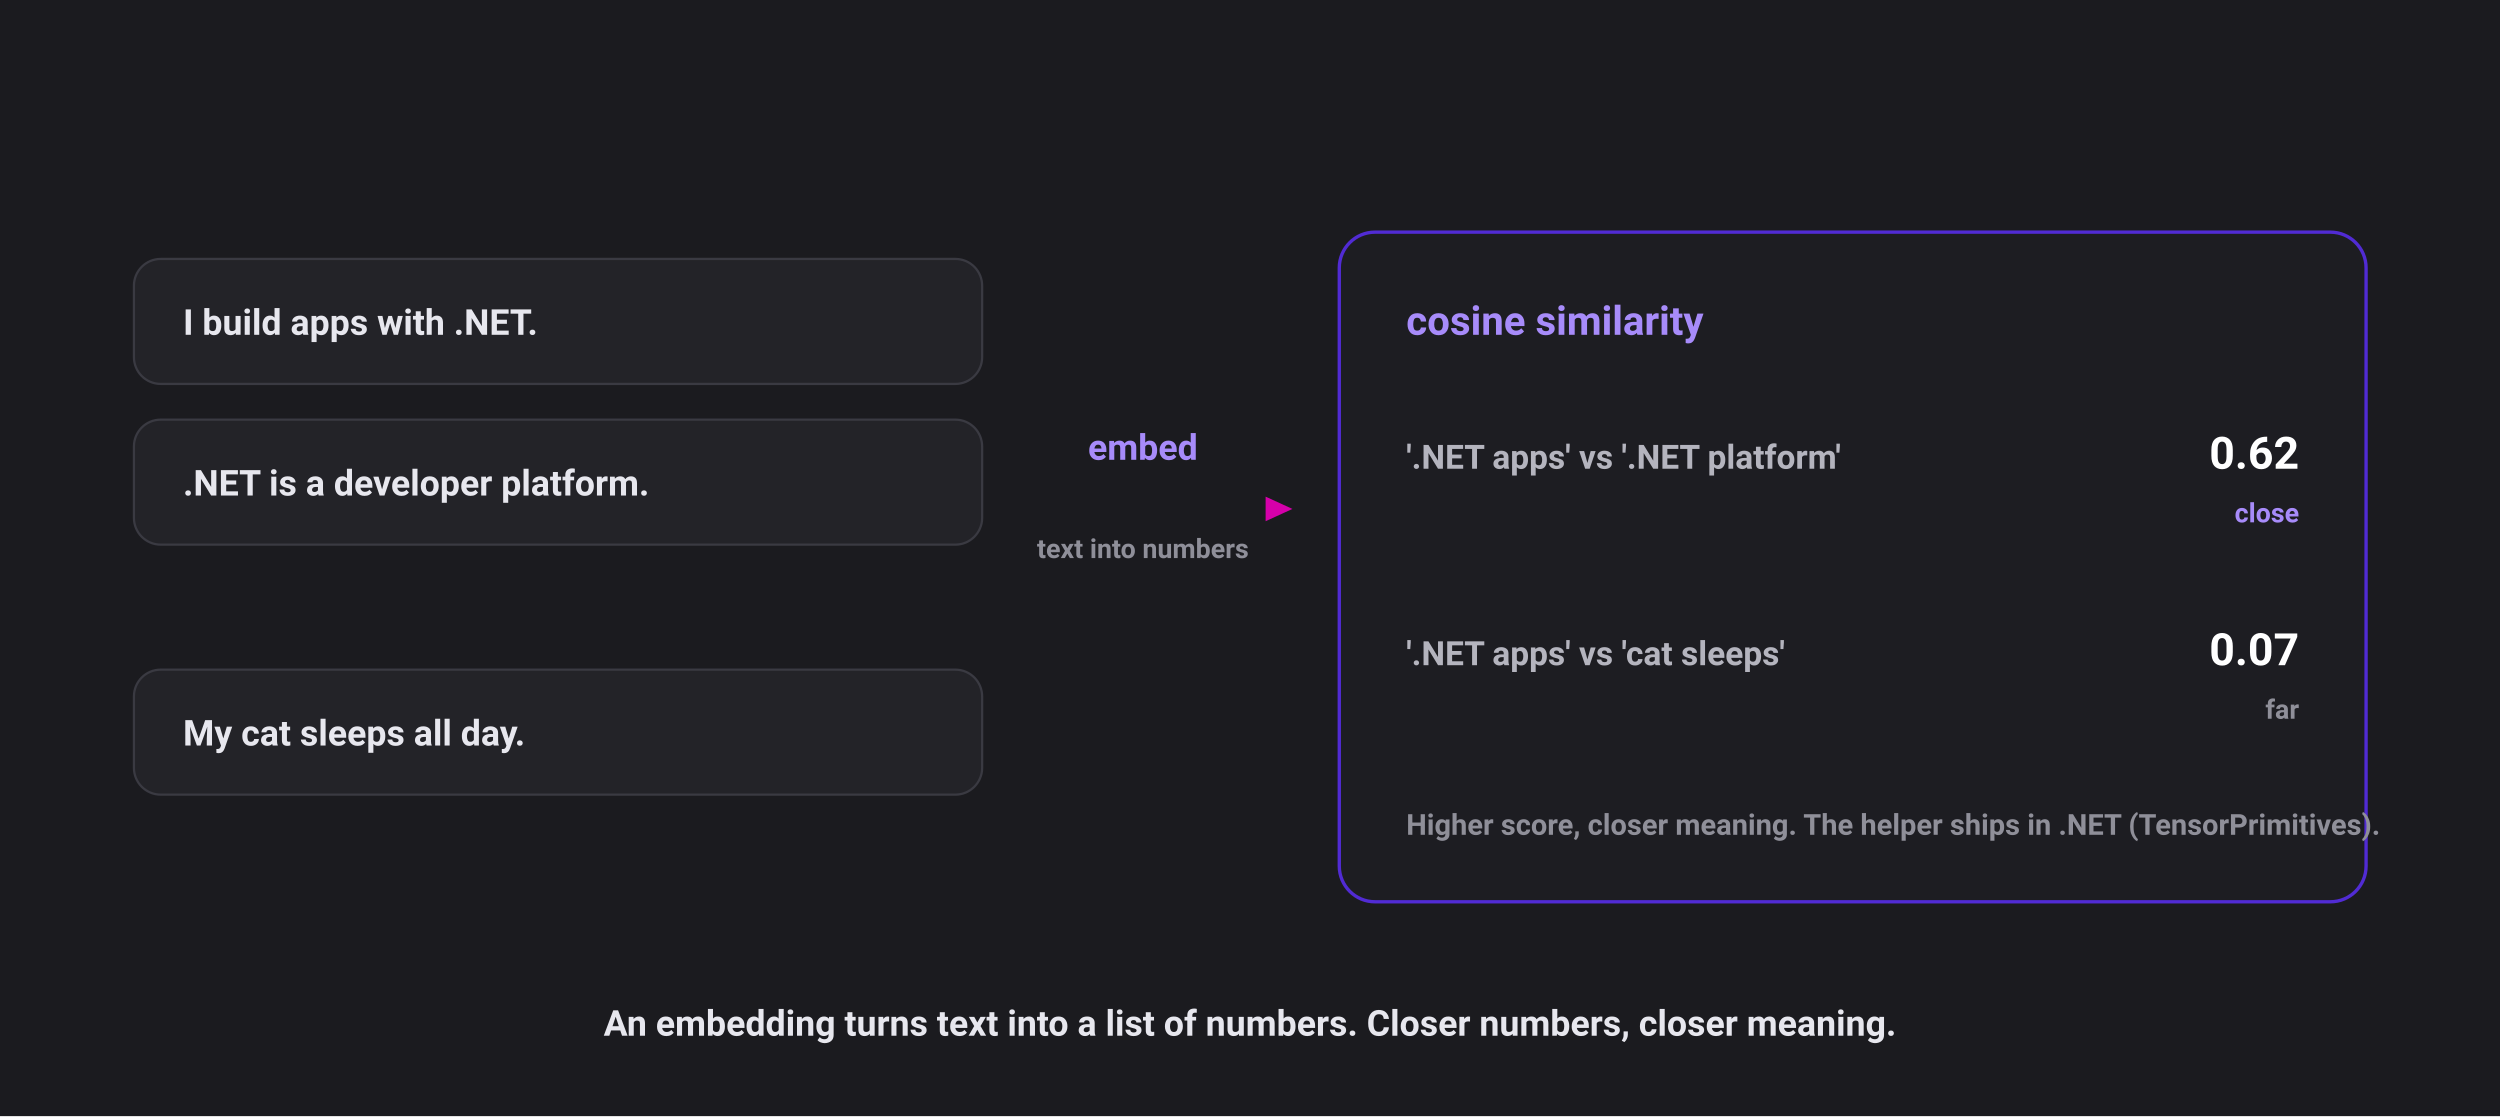
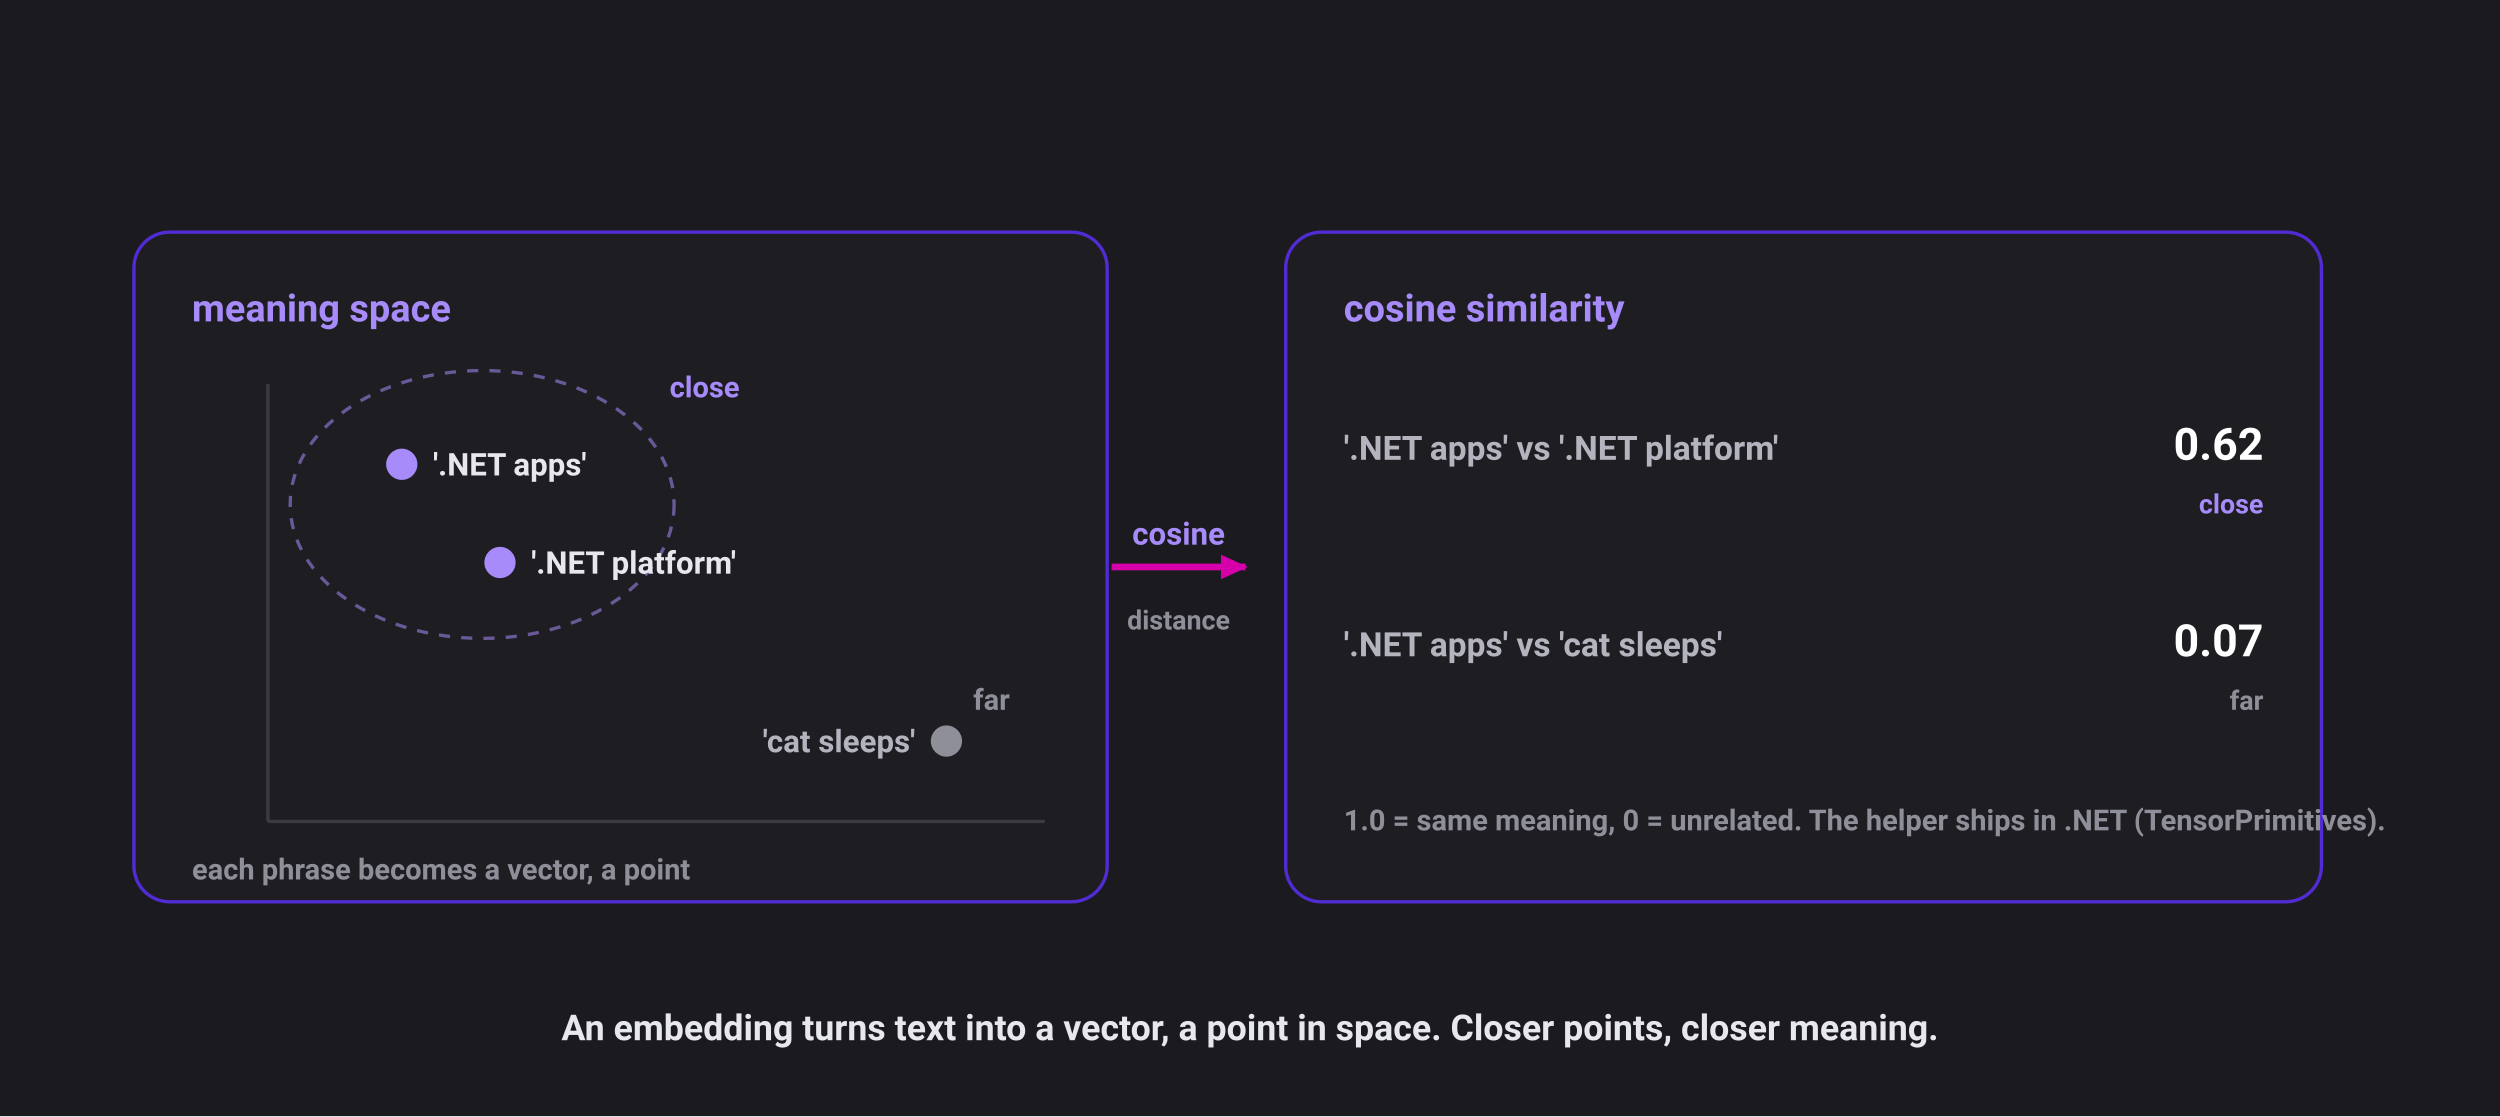
- <svg xmlns="http://www.w3.org/2000/svg" viewBox="0 0 1120 500" width="1120" height="500" role="img" aria-label="Three phrases are embedded into vectors; cosine similarity scores show the two .NET phrases are close (0.62) and the cat phrase is far (0.07).">
+ <svg xmlns="http://www.w3.org/2000/svg" viewBox="0 0 1120 500" width="1120" height="500" role="img" aria-label="Each phrase becomes a vector, a point in meaning space. The two .NET phrases land close together; the cat phrase lands far away. Cosine similarity turns that distance into a number: 0.62 close, 0.07 far.">
  <defs>
-     <linearGradient id="grad" x1="0" y1="0" x2="1" y2="0">
-       <stop offset="0" stop-color="#512bd4" />
-       <stop offset="1" stop-color="#d600aa" />
-     </linearGradient>
    <marker id="arrow" markerWidth="13" markerHeight="11" refX="11" refY="5.5" orient="auto" markerUnits="userSpaceOnUse">
      <path d="M0,0 L12,5.5 L0,11 Z" fill="#d600aa" />
    </marker>
  </defs>
  <rect width="1120" height="500" fill="#1b1b1f" />
  <g font-family="'Segoe UI', system-ui, -apple-system, Roboto, sans-serif">
-     <rect x="60" y="116" width="380" height="56" rx="12" fill="#232328" stroke="#3a3a42" />
-     <text x="82" y="150" fill="#e7e7ee" font-size="16" font-weight="600">I build apps with .NET.</text>
-     <rect x="60" y="188" width="380" height="56" rx="12" fill="#232328" stroke="#3a3a42" />
-     <text x="82" y="222" fill="#e7e7ee" font-size="16" font-weight="600">.NET is a developer platform.</text>
-     <rect x="60" y="300" width="380" height="56" rx="12" fill="#232328" stroke="#3a3a42" />
-     <text x="82" y="334" fill="#e7e7ee" font-size="16" font-weight="600">My cat sleeps all day.</text>
-     <text x="512" y="206" text-anchor="middle" fill="#a78bfa" font-size="16" font-weight="700">embed</text>
-     <text x="512" y="250" text-anchor="middle" fill="#8f8f99" font-size="12" font-weight="600">text into numbers</text>
-     <line x1="450" y1="228" x2="578" y2="228" stroke="url(#grad)" stroke-width="2.5" marker-end="url(#arrow)" />
-     <rect x="600" y="104" width="460" height="300" rx="16" fill="#1d1d22" stroke="#512bd4" stroke-width="1.5" />
-     <text x="630" y="150" fill="#a78bfa" font-size="18" font-weight="700">cosine similarity</text>
-     <text x="630" y="210" fill="#b4b4be" font-size="15" font-weight="600">'.NET apps'  vs  '.NET platform'</text>
-     <text x="1030" y="210" text-anchor="end" fill="#ffffff" font-size="20" font-weight="700">0.62</text>
-     <text x="1030" y="234" text-anchor="end" fill="#a78bfa" font-size="12" font-weight="700">close</text>
-     <text x="630" y="298" fill="#b4b4be" font-size="15" font-weight="600">'.NET apps'  vs  'cat sleeps'</text>
-     <text x="1030" y="298" text-anchor="end" fill="#ffffff" font-size="20" font-weight="700">0.07</text>
-     <text x="1030" y="322" text-anchor="end" fill="#8f8f99" font-size="12" font-weight="700">far</text>
-     <text x="630" y="374" fill="#8f8f99" font-size="13" font-weight="600">Higher score, closer meaning. The helper ships in .NET (TensorPrimitives).</text>
-     <text x="560" y="464" text-anchor="middle" fill="#e7e7ee" font-size="16" font-weight="700">An embedding turns text into a list of numbers. Closer numbers, closer meaning.</text>
+     <rect x="60" y="104" width="436" height="300" rx="16" fill="#1d1d22" stroke="#512bd4" stroke-width="1.5" />
+     <text x="86" y="144" fill="#a78bfa" font-size="17" font-weight="700">meaning space</text>
+     <line x1="120" y1="172" x2="120" y2="368" stroke="#3a3a42" stroke-width="1.5" />
+     <line x1="120" y1="368" x2="468" y2="368" stroke="#3a3a42" stroke-width="1.5" />
+     <ellipse cx="216" cy="226" rx="86" ry="60" fill="none" stroke="#a78bfa" stroke-width="1.5" stroke-dasharray="5 5" opacity="0.55" />
+     <text x="300" y="178" fill="#a78bfa" font-size="13" font-weight="700">close</text>
+     <circle cx="180" cy="208" r="7" fill="#a78bfa" />
+     <text x="194" y="213" fill="#e7e7ee" font-size="14" font-weight="600">'.NET apps'</text>
+     <circle cx="224" cy="252" r="7" fill="#a78bfa" />
+     <text x="238" y="257" fill="#e7e7ee" font-size="14" font-weight="600">'.NET platform'</text>
+     <circle cx="424" cy="332" r="7" fill="#8f8f99" />
+     <text x="410" y="337" text-anchor="end" fill="#b4b4be" font-size="14" font-weight="600">'cat sleeps'</text>
+     <text x="436" y="318" fill="#8f8f99" font-size="13" font-weight="700">far</text>
+     <text x="86" y="394" fill="#8f8f99" font-size="13" font-weight="600">each phrase becomes a vector, a point</text>
+     <text x="528" y="244" text-anchor="middle" fill="#a78bfa" font-size="14" font-weight="700">cosine</text>
+     <line x1="498" y1="254" x2="558" y2="254" stroke="#d600aa" stroke-width="3" marker-end="url(#arrow)" />
+     <text x="528" y="282" text-anchor="middle" fill="#8f8f99" font-size="12" font-weight="600">distance</text>
+     <rect x="576" y="104" width="464" height="300" rx="16" fill="#1d1d22" stroke="#512bd4" stroke-width="1.5" />
+     <text x="602" y="144" fill="#a78bfa" font-size="17" font-weight="700">cosine similarity</text>
+     <text x="602" y="206" fill="#b4b4be" font-size="15" font-weight="600">'.NET apps'  vs  '.NET platform'</text>
+     <text x="1014" y="206" text-anchor="end" fill="#ffffff" font-size="20" font-weight="700">0.62</text>
+     <text x="1014" y="230" text-anchor="end" fill="#a78bfa" font-size="12" font-weight="700">close</text>
+     <text x="602" y="294" fill="#b4b4be" font-size="15" font-weight="600">'.NET apps'  vs  'cat sleeps'</text>
+     <text x="1014" y="294" text-anchor="end" fill="#ffffff" font-size="20" font-weight="700">0.07</text>
+     <text x="1014" y="318" text-anchor="end" fill="#8f8f99" font-size="12" font-weight="700">far</text>
+     <text x="602" y="372" fill="#8f8f99" font-size="13" font-weight="600">1.0 = same meaning, 0 = unrelated. The helper ships in .NET (TensorPrimitives).</text>
+     <text x="560" y="466" text-anchor="middle" fill="#e7e7ee" font-size="16" font-weight="700">An embedding turns text into a vector, a point in space. Closer points, closer meaning.</text>
  </g>
</svg>
